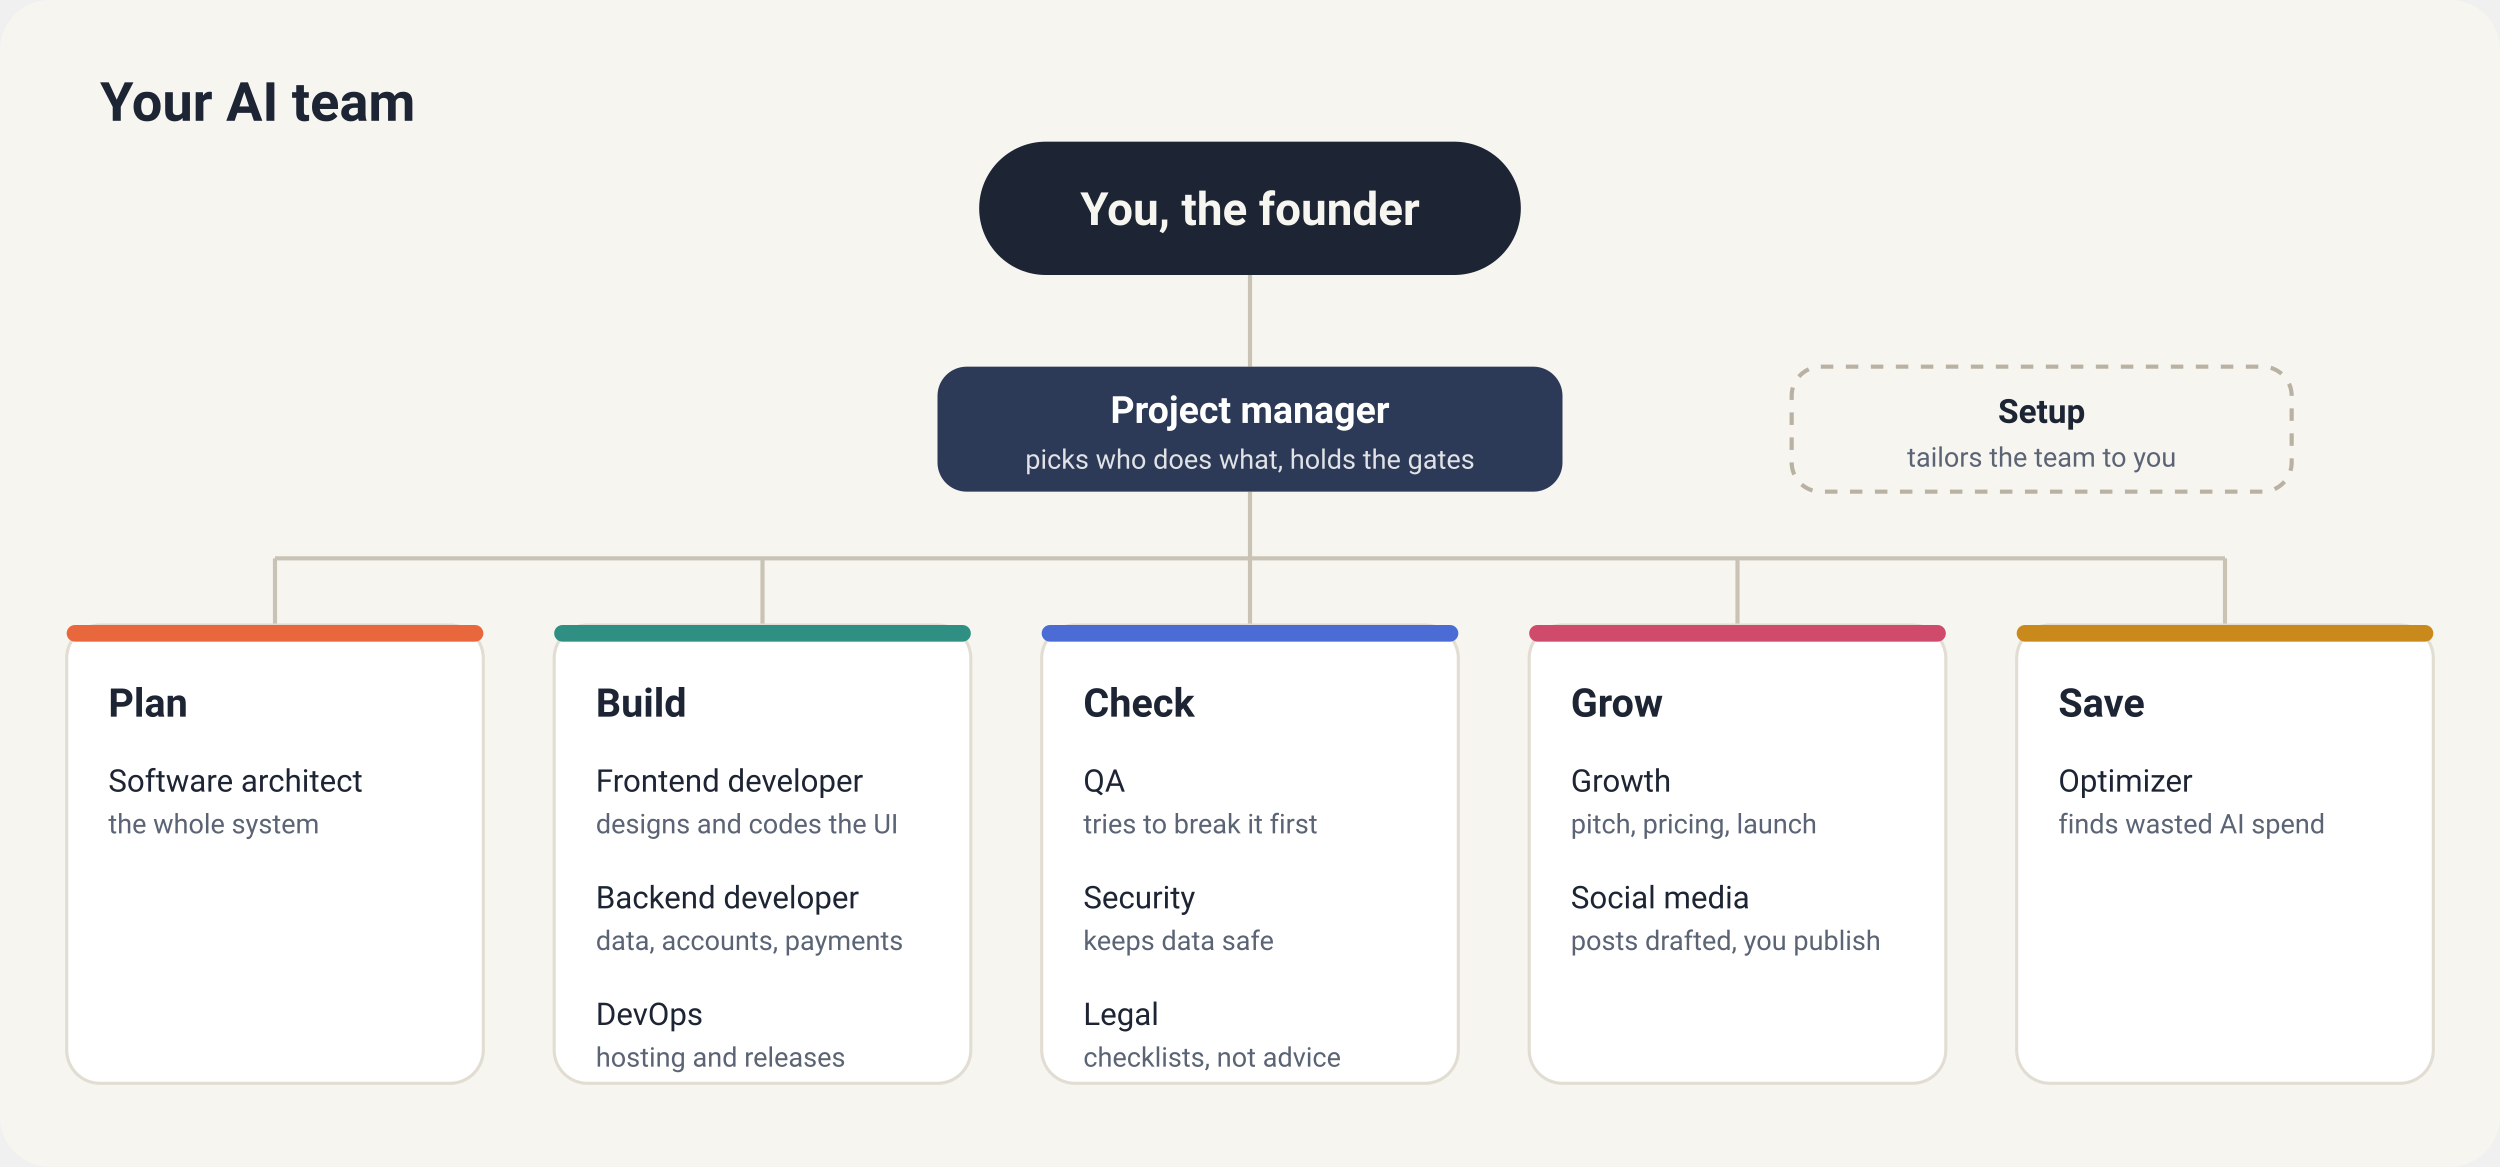
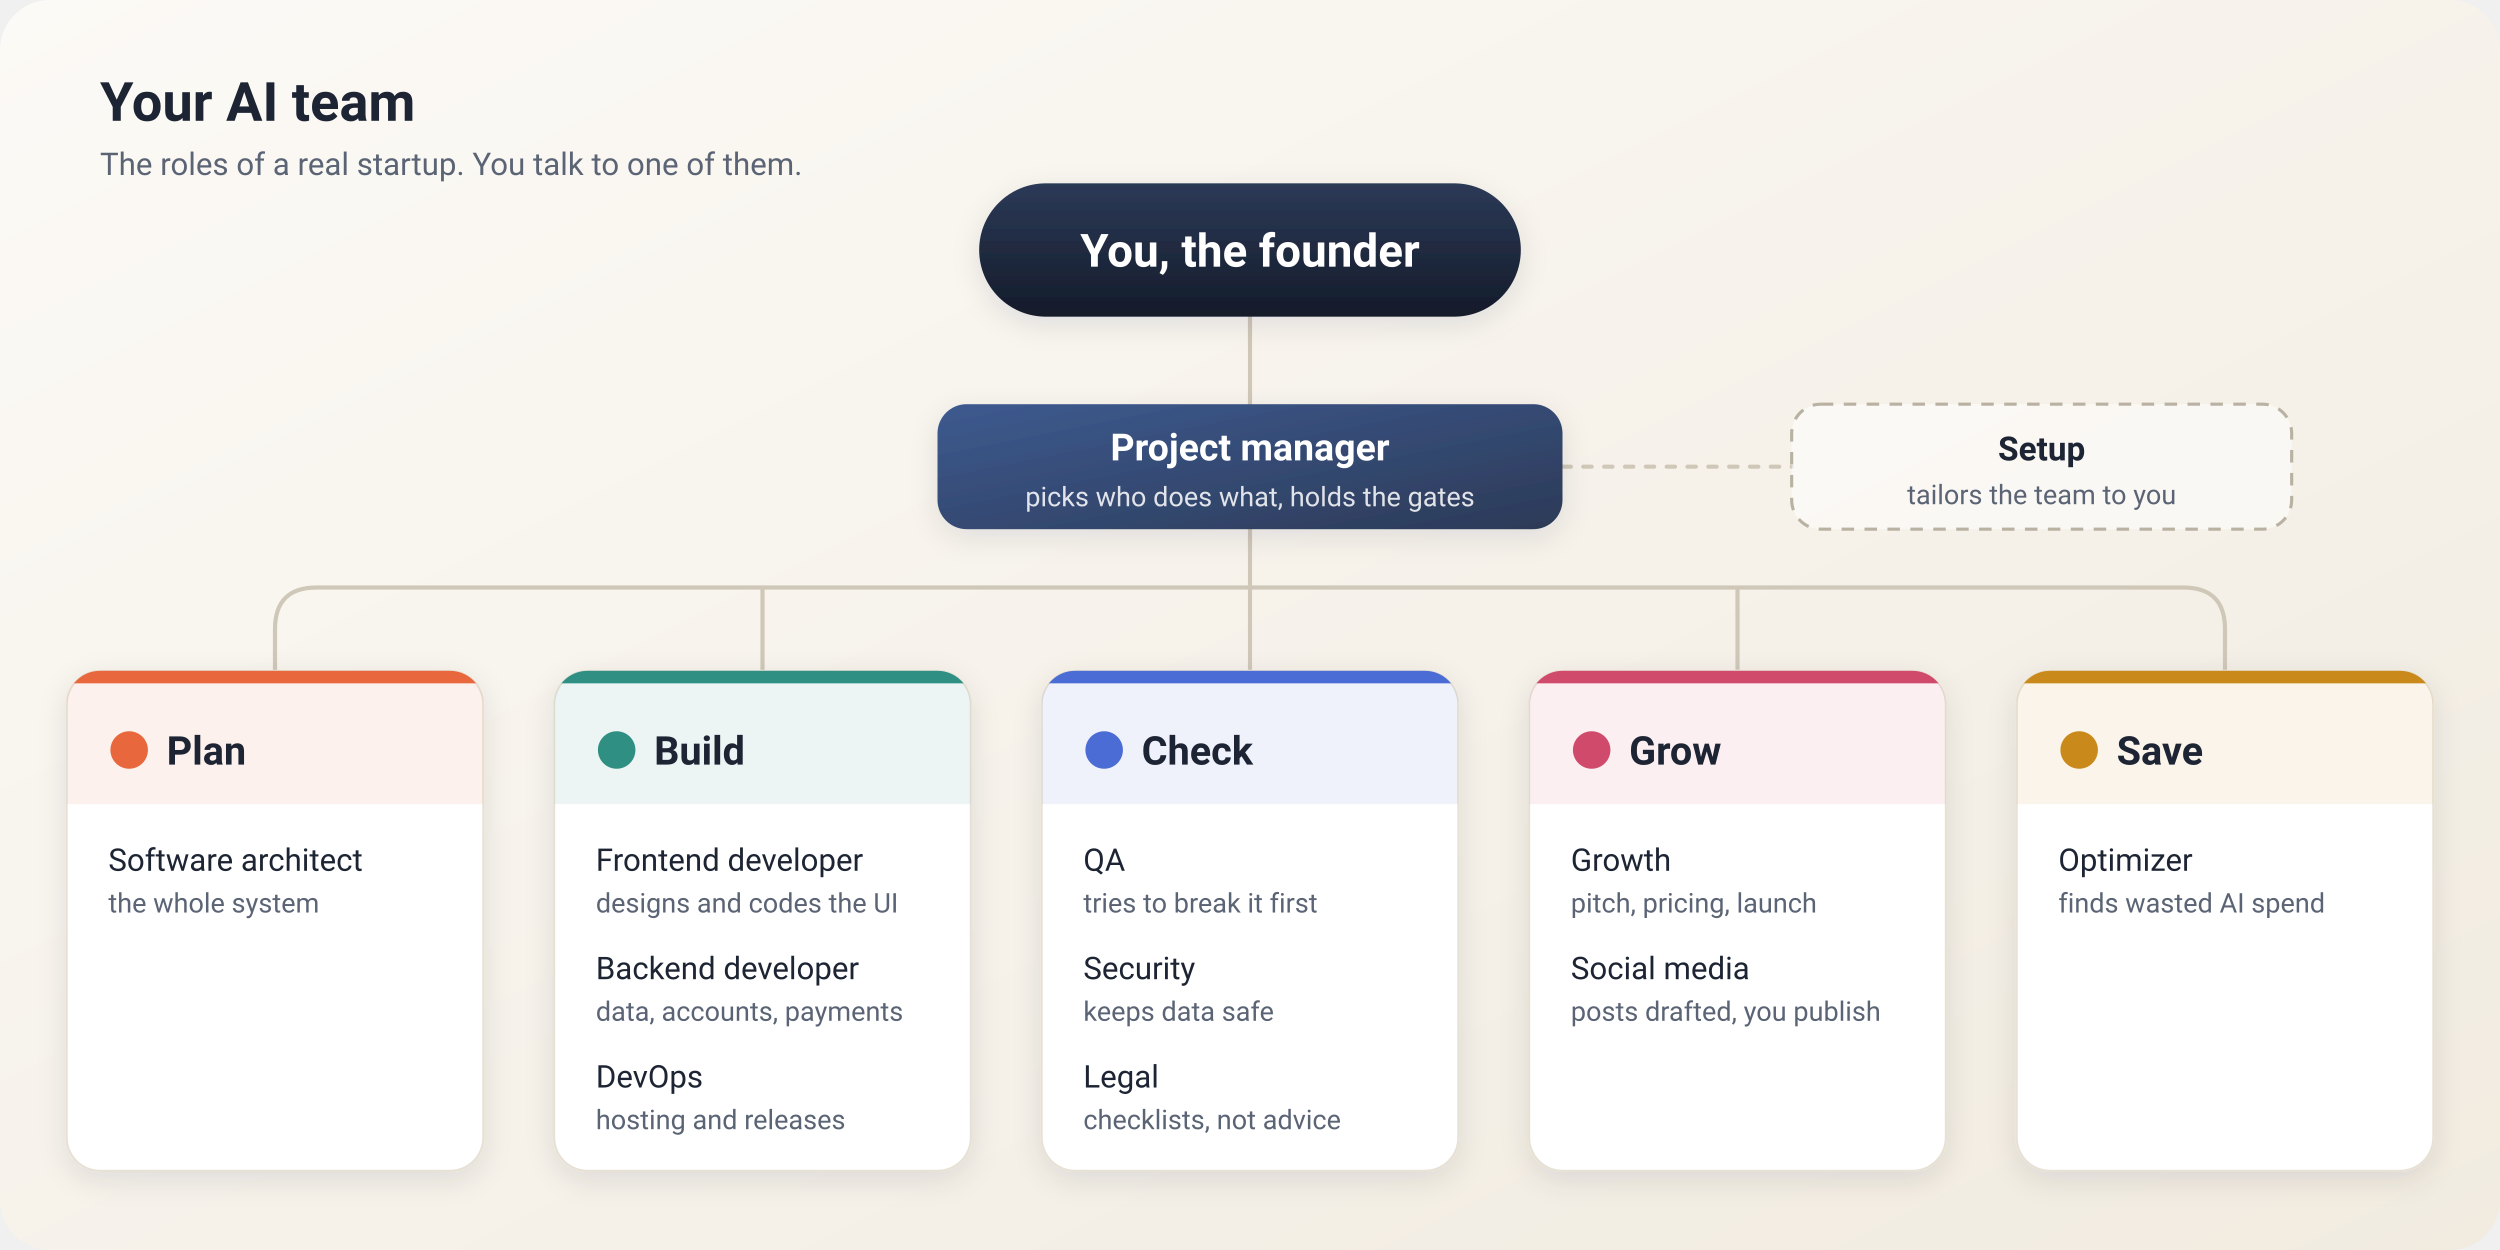
- <svg xmlns="http://www.w3.org/2000/svg" viewBox="0 0 1200 560" role="img" aria-labelledby="t d">
+ <svg xmlns="http://www.w3.org/2000/svg" viewBox="0 0 1200 600" role="img" aria-labelledby="t d">
  <style>
-     .bg { fill: #f7f5f0; } .card { fill: #ffffff; stroke: #e2ddd2; stroke-width: 1.5; }
-     .ink { fill: #1d2433; } .soft { fill: #5b6475; } .wire { stroke: #c9c3b6; stroke-width: 2; fill: none; }
-     .you { fill: #1d2433; } .youtxt { fill: #f7f5f0; } .pm { fill: #2c3a57; } .pmtxt { fill: #ffffff; }
-     .setup { fill: none; stroke: #b9b2a3; stroke-width: 2; stroke-dasharray: 6 6; }
+     .bg1 { stop-color: #fcfaf6; } .bg2 { stop-color: #f1ebe0; }
+     .card { fill: #ffffff; stroke: #e7e1d5; stroke-width: 1; }
+     .ink { fill: #1d2433; } .soft { fill: #5b6475; } .wire { stroke: #cfc7b8; stroke-width: 2; fill: none; stroke-linecap: round; }
+     .you1 { stop-color: #2c3a57; } .you2 { stop-color: #141b2a; } .youtxt { fill: #ffffff; }
+     .pm1 { stop-color: #3d5a8f; } .pm2 { stop-color: #2c3a57; } .pmtxt { fill: #ffffff; }
+     .setup { fill: #ffffff; fill-opacity: 0.5; stroke: #b9b2a3; stroke-width: 1.5; stroke-dasharray: 6 5; }
    .g1 { fill: #e8673c; } .g2 { fill: #2f8f83; } .g3 { fill: #4a6cd4; } .g4 { fill: #d04a6b; } .g5 { fill: #c98a1b; }
+     .tint { opacity: 0.09; }
    text { font-family: -apple-system, "Segoe UI", Roboto, Helvetica, Arial, sans-serif; }
    @media (prefers-color-scheme: dark) {
-       .bg { fill: #141922; } .card { fill: #1d2430; stroke: #2e3746; } .ink { fill: #eef0f4; } .soft { fill: #a3abba; }
-       .wire { stroke: #3a4250; } .you { fill: #f2efe8; } .youtxt { fill: #141922; } .pm { fill: #3b4d73; } .setup { stroke: #4a5363; }
+       .bg1 { stop-color: #1a2131; } .bg2 { stop-color: #0e121a; }
+       .card { fill: #1f2734; stroke: #313a4a; } .ink { fill: #eef0f4; } .soft { fill: #a3abba; }
+       .wire { stroke: #3a4354; }
+       .you1 { stop-color: #f6f2ea; } .you2 { stop-color: #d9d2c4; } .youtxt { fill: #141922; }
+       .pm1 { stop-color: #4a6aa6; } .pm2 { stop-color: #33466d; }
+       .setup { fill: #1f2734; stroke: #4a5363; } .tint { opacity: 0.18; }
    }
  </style>
-   <rect class="bg" width="1200" height="560" rx="24" />
+   <defs>
+     <linearGradient id="bg" x1="0" y1="0" x2="1" y2="1">
+       <stop offset="0" class="bg1" />
+       <stop offset="1" class="bg2" />
+     </linearGradient>
+     <linearGradient id="you" x1="0" y1="0" x2="0" y2="1">
+       <stop offset="0" class="you1" />
+       <stop offset="1" class="you2" />
+     </linearGradient>
+     <linearGradient id="pm" x1="0" y1="0" x2="1" y2="1">
+       <stop offset="0" class="pm1" />
+       <stop offset="1" class="pm2" />
+     </linearGradient>
+     <filter id="sh" x="-20%" y="-20%" width="140%" height="150%">
+       <feDropShadow dx="0" dy="4" stdDeviation="7" flood-color="#1d2433" flood-opacity="0.10" />
+     </filter>
+     <clipPath id="c">
+       <rect width="200" height="240" rx="16" />
+     </clipPath>
+   </defs>
+   <rect width="1200" height="600" rx="24" fill="url(#bg)" />
  <text class="ink" x="48" y="58" font-size="26" font-weight="700">Your AI team</text>
-   <path class="wire" d="M600 132 L600 176" />
-   <path class="wire" d="M600 236 L600 268 M132 268 L1068 268 M132 268 L132 300 M366 268 L366 300 M600 268 L600 300 M834 268 L834 300 M1068 268 L1068 300" />
-   <g transform="translate(600 100)">
-     <rect class="you" x="-130" y="-32" width="260" height="64" rx="32" />
+   <text class="soft" x="48" y="84" font-size="15">The roles of a real startup. You talk to one of them.</text>
+   <path class="wire" d="M600 152 L600 194" />
+   <path class="wire" d="M600 254 L600 282 M132 302 Q132 282 152 282 L1048 282 Q1068 282 1068 302 L1068 322 M132 302 L132 322 M366 282 L366 322 M600 282 L600 322 M834 282 L834 322" />
+   <path class="wire" stroke-dasharray="4 6" d="M750 224 L860 224" />
+   <g transform="translate(600 120)" filter="url(#sh)">
+     <rect x="-130" y="-32" width="260" height="64" rx="32" fill="url(#you)" />
    <text class="youtxt" y="8" font-size="22" font-weight="700" text-anchor="middle">You, the founder</text>
  </g>
-   <g transform="translate(600 206)">
-     <rect class="pm" x="-150" y="-30" width="300" height="60" rx="14" />
+   <g transform="translate(600 224)" filter="url(#sh)">
+     <rect x="-150" y="-30" width="300" height="60" rx="14" fill="url(#pm)" />
    <text class="pmtxt" y="-3" font-size="18" font-weight="700" text-anchor="middle">Project manager</text>
    <text class="pmtxt" y="19" font-size="13" text-anchor="middle" opacity="0.85">picks who does what, holds the gates</text>
  </g>
-   <g transform="translate(980 206)">
+   <g transform="translate(980 224)">
    <rect class="setup" x="-120" y="-30" width="240" height="60" rx="14" />
    <text class="ink" y="-3" font-size="16" font-weight="700" text-anchor="middle">Setup</text>
    <text class="soft" y="18" font-size="13" text-anchor="middle">tailors the team to you</text>
  </g>
  <g font-size="15">
-     <g transform="translate(32 300)">
-       <rect class="card" width="200" height="220" rx="16" />
-       <rect class="g1" width="200" height="8" rx="4" />
-       <text class="ink" x="20" y="44" font-size="19" font-weight="700">Plan</text>
-       <text class="ink" x="20" y="80">Software architect</text>
-       <text class="soft" x="20" y="100" font-size="13">the whole system</text>
+     <g transform="translate(32 322)">
+       <rect class="card" width="200" height="240" rx="16" filter="url(#sh)" />
+       <g clip-path="url(#c)">
+         <rect class="g1 tint" width="200" height="64" />
+         <rect class="g1" width="200" height="6" />
+       </g>
+       <circle class="g1" cx="30" cy="38" r="9" />
+       <text class="ink" x="48" y="45" font-size="19" font-weight="700">Plan</text>
+       <text class="ink" x="20" y="96">Software architect</text>
+       <text class="soft" x="20" y="116" font-size="13">the whole system</text>
    </g>
-     <g transform="translate(266 300)">
-       <rect class="card" width="200" height="220" rx="16" />
-       <rect class="g2" width="200" height="8" rx="4" />
-       <text class="ink" x="20" y="44" font-size="19" font-weight="700">Build</text>
-       <text class="ink" x="20" y="80">Frontend developer</text>
-       <text class="soft" x="20" y="100" font-size="13">designs and codes the UI</text>
-       <text class="ink" x="20" y="136">Backend developer</text>
-       <text class="soft" x="20" y="156" font-size="13">data, accounts, payments</text>
-       <text class="ink" x="20" y="192">DevOps</text>
-       <text class="soft" x="20" y="212" font-size="13">hosting and releases</text>
+     <g transform="translate(266 322)">
+       <rect class="card" width="200" height="240" rx="16" filter="url(#sh)" />
+       <g clip-path="url(#c)">
+         <rect class="g2 tint" width="200" height="64" />
+         <rect class="g2" width="200" height="6" />
+       </g>
+       <circle class="g2" cx="30" cy="38" r="9" />
+       <text class="ink" x="48" y="45" font-size="19" font-weight="700">Build</text>
+       <text class="ink" x="20" y="96">Frontend developer</text>
+       <text class="soft" x="20" y="116" font-size="13">designs and codes the UI</text>
+       <text class="ink" x="20" y="148">Backend developer</text>
+       <text class="soft" x="20" y="168" font-size="13">data, accounts, payments</text>
+       <text class="ink" x="20" y="200">DevOps</text>
+       <text class="soft" x="20" y="220" font-size="13">hosting and releases</text>
    </g>
-     <g transform="translate(500 300)">
-       <rect class="card" width="200" height="220" rx="16" />
-       <rect class="g3" width="200" height="8" rx="4" />
-       <text class="ink" x="20" y="44" font-size="19" font-weight="700">Check</text>
-       <text class="ink" x="20" y="80">QA</text>
-       <text class="soft" x="20" y="100" font-size="13">tries to break it first</text>
-       <text class="ink" x="20" y="136">Security</text>
-       <text class="soft" x="20" y="156" font-size="13">keeps data safe</text>
-       <text class="ink" x="20" y="192">Legal</text>
-       <text class="soft" x="20" y="212" font-size="13">checklists, not advice</text>
+     <g transform="translate(500 322)">
+       <rect class="card" width="200" height="240" rx="16" filter="url(#sh)" />
+       <g clip-path="url(#c)">
+         <rect class="g3 tint" width="200" height="64" />
+         <rect class="g3" width="200" height="6" />
+       </g>
+       <circle class="g3" cx="30" cy="38" r="9" />
+       <text class="ink" x="48" y="45" font-size="19" font-weight="700">Check</text>
+       <text class="ink" x="20" y="96">QA</text>
+       <text class="soft" x="20" y="116" font-size="13">tries to break it first</text>
+       <text class="ink" x="20" y="148">Security</text>
+       <text class="soft" x="20" y="168" font-size="13">keeps data safe</text>
+       <text class="ink" x="20" y="200">Legal</text>
+       <text class="soft" x="20" y="220" font-size="13">checklists, not advice</text>
    </g>
-     <g transform="translate(734 300)">
-       <rect class="card" width="200" height="220" rx="16" />
-       <rect class="g4" width="200" height="8" rx="4" />
-       <text class="ink" x="20" y="44" font-size="19" font-weight="700">Grow</text>
-       <text class="ink" x="20" y="80">Growth</text>
-       <text class="soft" x="20" y="100" font-size="13">pitch, pricing, launch</text>
-       <text class="ink" x="20" y="136">Social media</text>
-       <text class="soft" x="20" y="156" font-size="13">posts drafted, you publish</text>
+     <g transform="translate(734 322)">
+       <rect class="card" width="200" height="240" rx="16" filter="url(#sh)" />
+       <g clip-path="url(#c)">
+         <rect class="g4 tint" width="200" height="64" />
+         <rect class="g4" width="200" height="6" />
+       </g>
+       <circle class="g4" cx="30" cy="38" r="9" />
+       <text class="ink" x="48" y="45" font-size="19" font-weight="700">Grow</text>
+       <text class="ink" x="20" y="96">Growth</text>
+       <text class="soft" x="20" y="116" font-size="13">pitch, pricing, launch</text>
+       <text class="ink" x="20" y="148">Social media</text>
+       <text class="soft" x="20" y="168" font-size="13">posts drafted, you publish</text>
    </g>
-     <g transform="translate(968 300)">
-       <rect class="card" width="200" height="220" rx="16" />
-       <rect class="g5" width="200" height="8" rx="4" />
-       <text class="ink" x="20" y="44" font-size="19" font-weight="700">Save</text>
-       <text class="ink" x="20" y="80">Optimizer</text>
-       <text class="soft" x="20" y="100" font-size="13">finds wasted AI spend</text>
+     <g transform="translate(968 322)">
+       <rect class="card" width="200" height="240" rx="16" filter="url(#sh)" />
+       <g clip-path="url(#c)">
+         <rect class="g5 tint" width="200" height="64" />
+         <rect class="g5" width="200" height="6" />
+       </g>
+       <circle class="g5" cx="30" cy="38" r="9" />
+       <text class="ink" x="48" y="45" font-size="19" font-weight="700">Save</text>
+       <text class="ink" x="20" y="96">Optimizer</text>
+       <text class="soft" x="20" y="116" font-size="13">finds wasted AI spend</text>
    </g>
  </g>
</svg>
